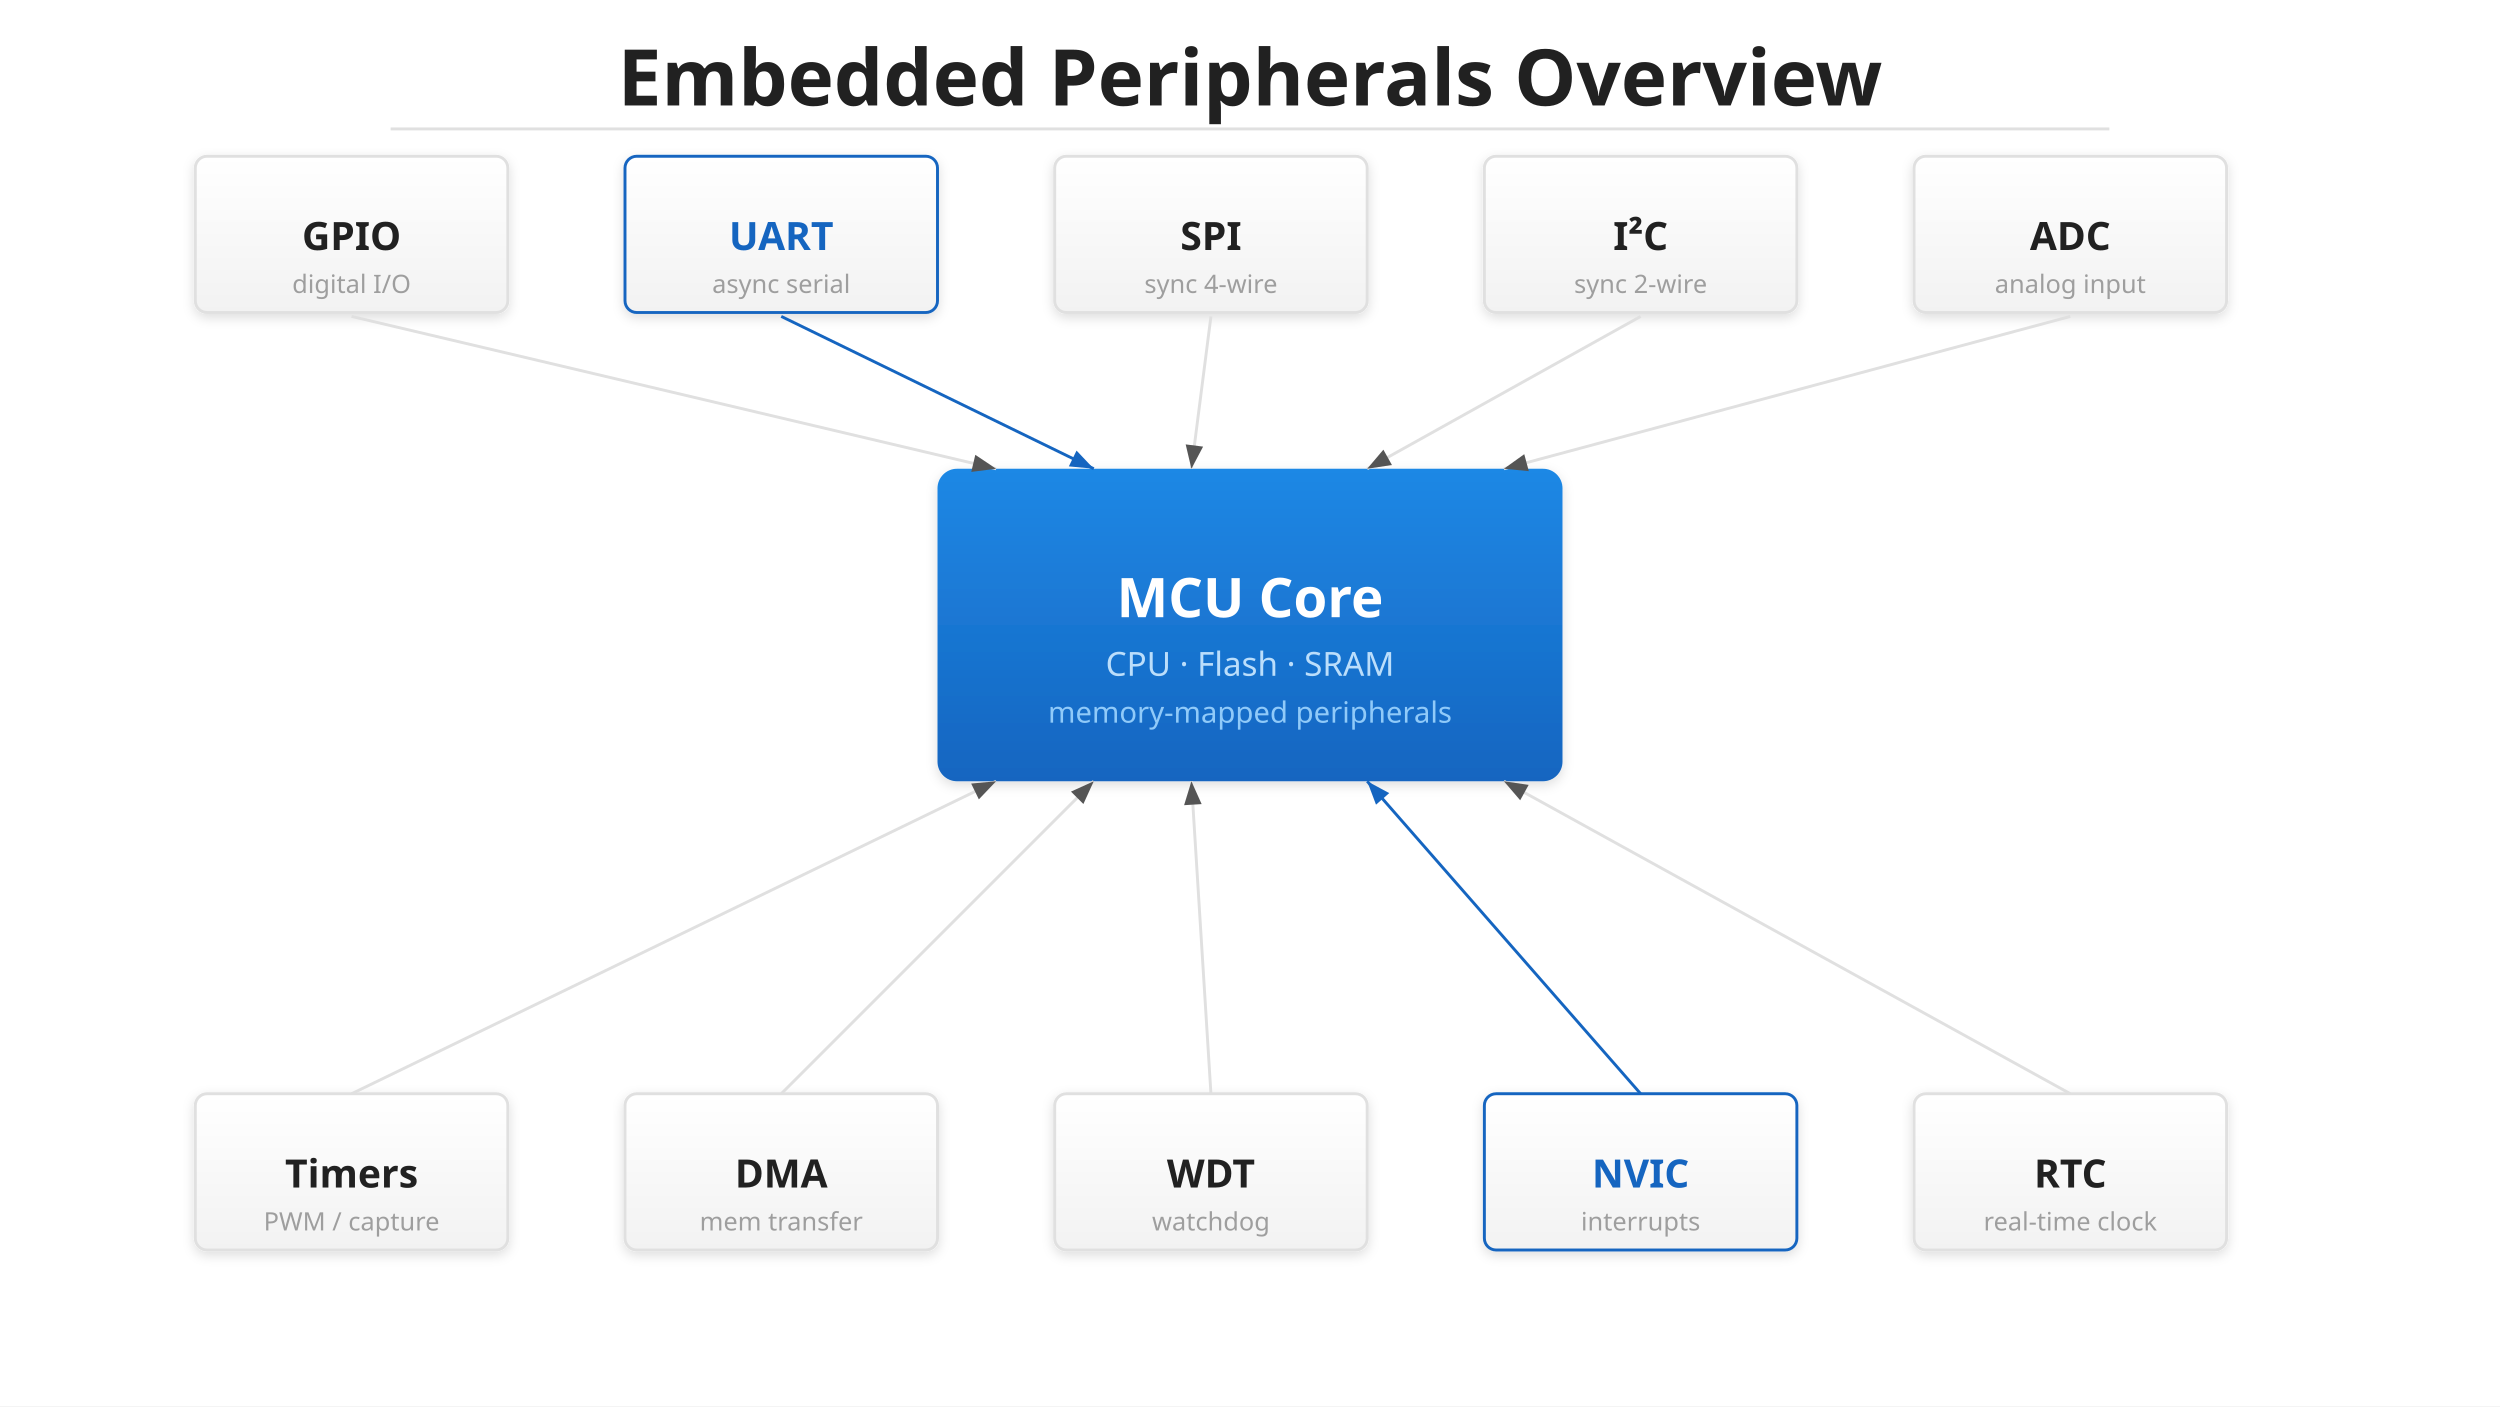
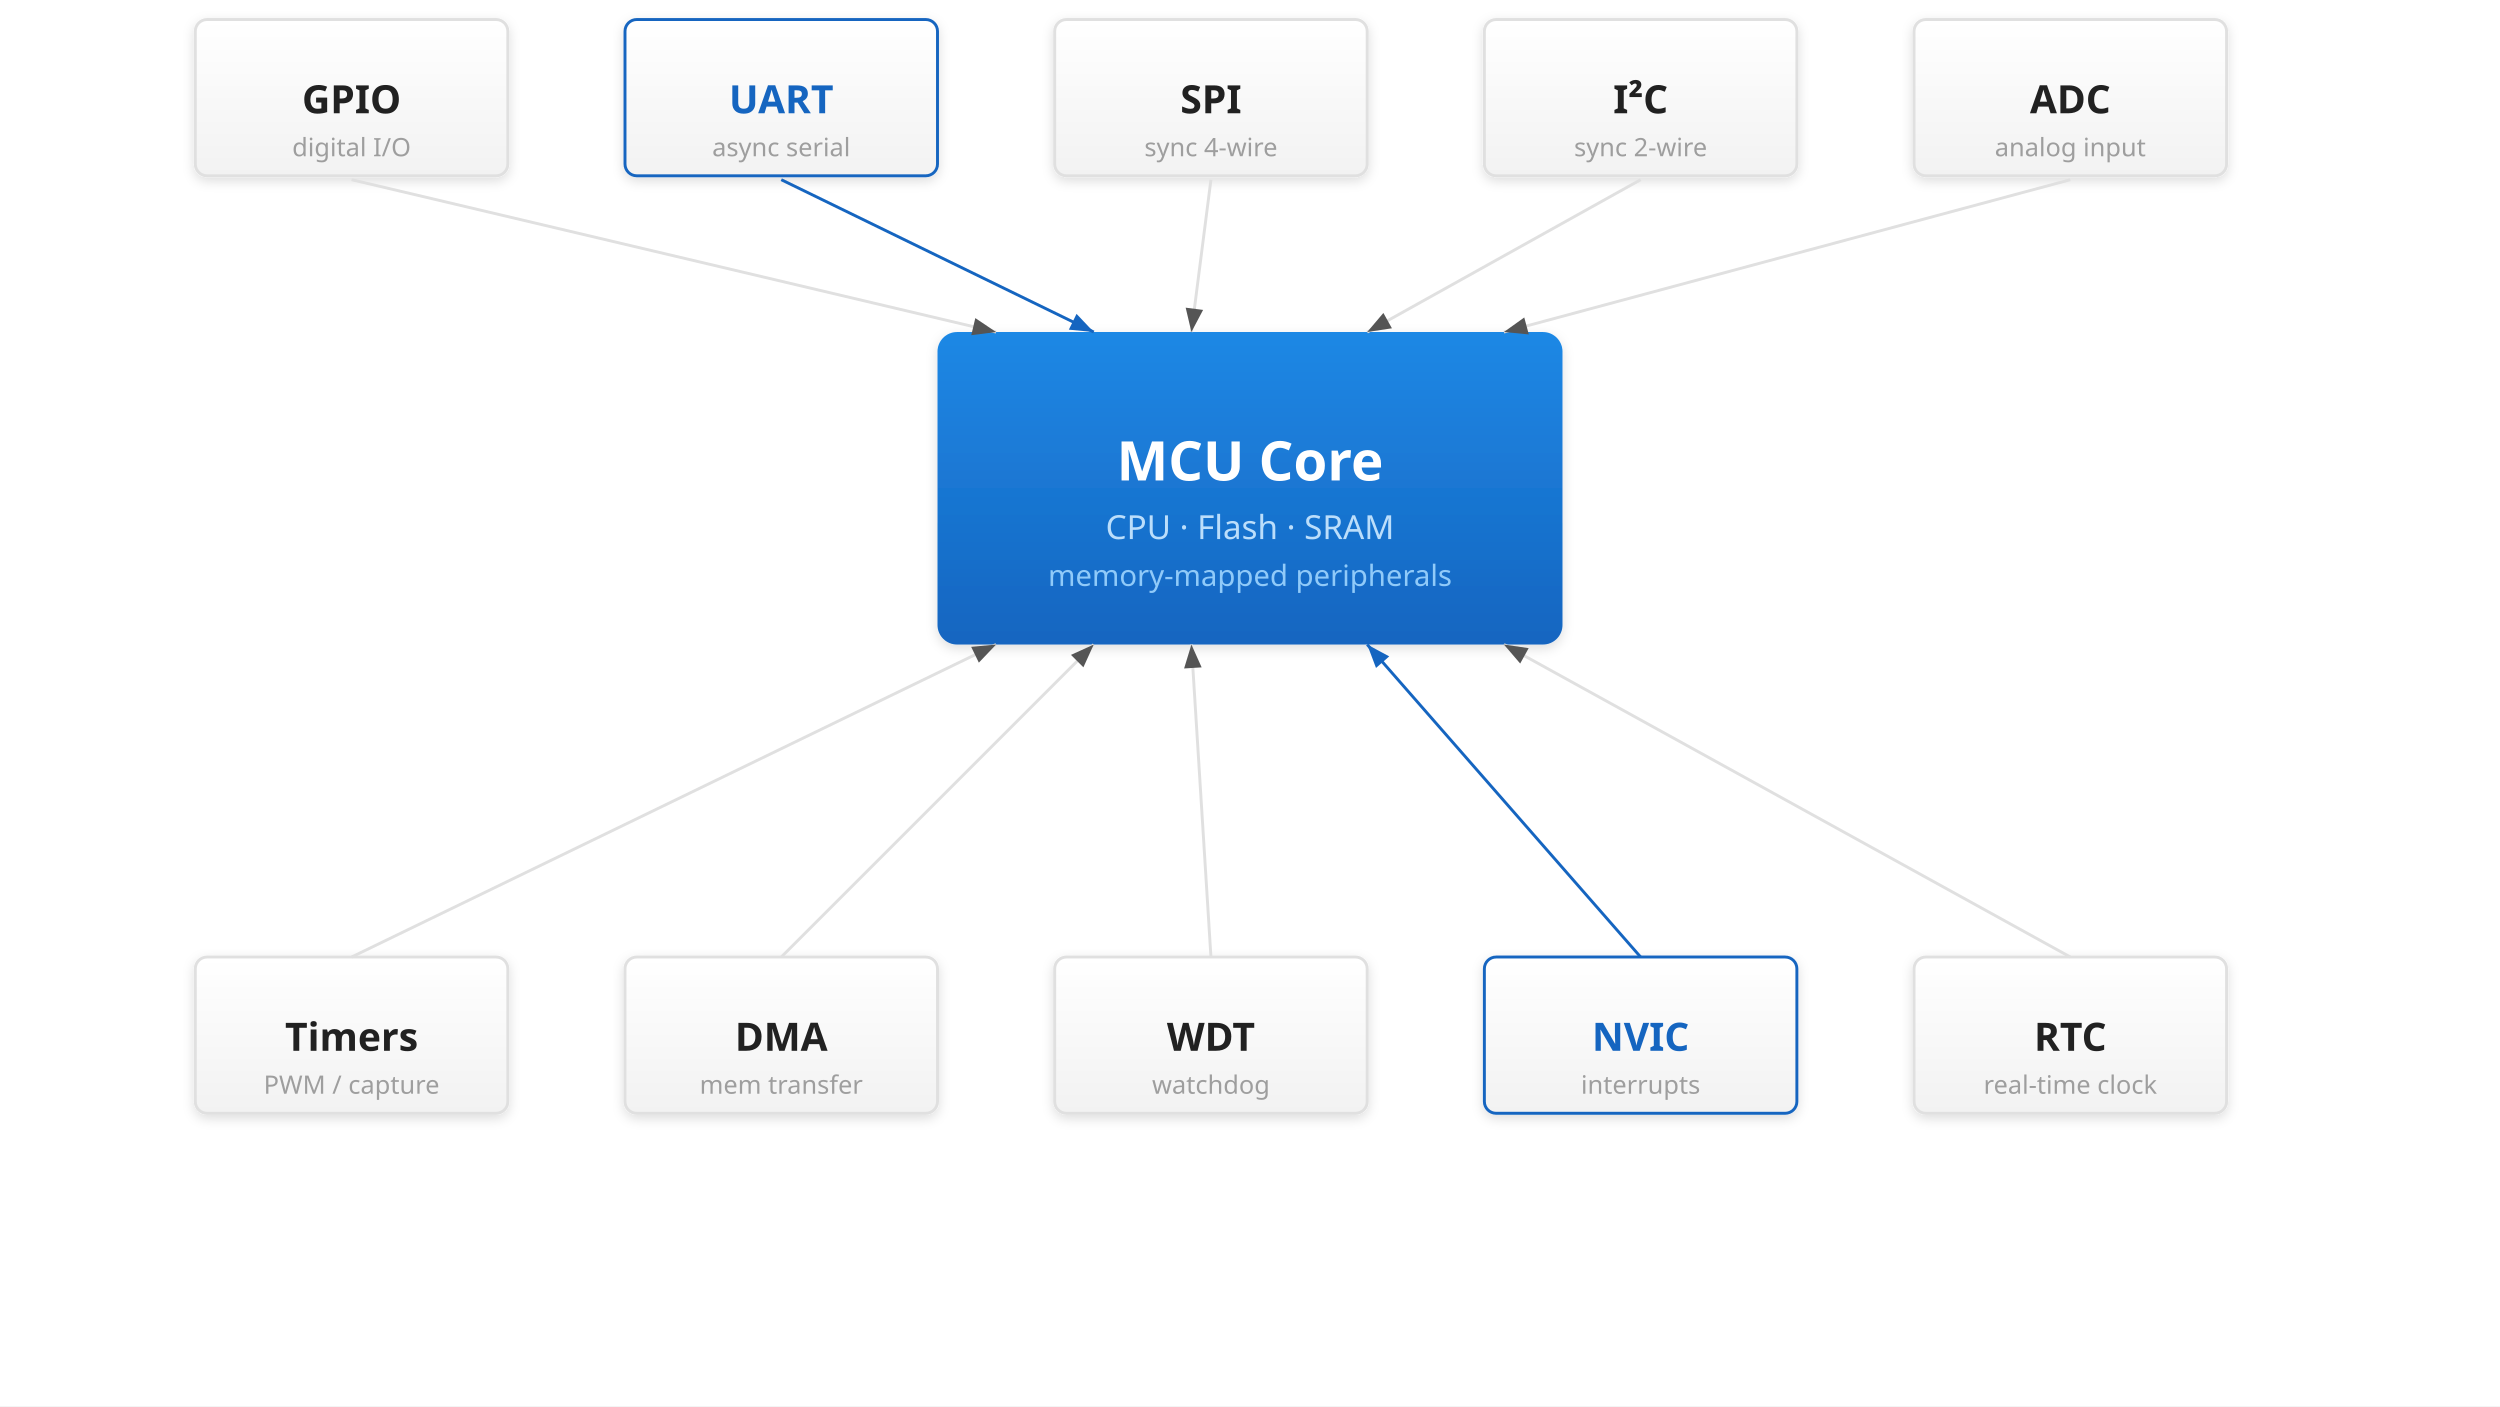
<svg xmlns="http://www.w3.org/2000/svg" viewBox="0 0 1280 720">
  <defs>
    <linearGradient id="grad-accent" x1="0" y1="0" x2="0" y2="1">
      <stop offset="0%" stop-color="#1e88e5" />
      <stop offset="100%" stop-color="#1565c0" />
    </linearGradient>
    <linearGradient id="grad-surface" x1="0" y1="0" x2="0" y2="1">
      <stop offset="0%" stop-color="#ffffff" />
      <stop offset="100%" stop-color="#f2f2f2" />
    </linearGradient>
    <filter id="shadow" x="-4%" y="-8%" width="108%" height="124%">
      <feDropShadow dx="0" dy="2" stdDeviation="3" flood-color="#00000022" />
    </filter>
    <marker id="arrow" markerWidth="10" markerHeight="10" refX="9" refY="5" orient="auto">
      <path d="M1,2 L9,5 L1,8 Z" fill="#555555" />
    </marker>
    <marker id="arrow-accent" markerWidth="10" markerHeight="10" refX="9" refY="5" orient="auto">
      <path d="M1,2 L9,5 L1,8 Z" fill="#1565c0" />
    </marker>
  </defs>
  <rect width="1280" height="720" fill="#ffffff" />
-   <text x="640" y="54" text-anchor="middle" font-family="sans-serif" font-size="40" font-weight="bold" fill="#212121">Embedded Peripherals Overview</text>
-   <line x1="200" y1="66" x2="1080" y2="66" stroke="#e0e0e0" stroke-width="1.5" />
-   <rect x="480" y="240" width="320" height="160" rx="10" fill="url(#grad-accent)" filter="url(#shadow)" />
-   <text x="640" y="316" text-anchor="middle" font-family="sans-serif" font-size="28" font-weight="bold" fill="#ffffff">MCU Core</text>
-   <text x="640" y="346" text-anchor="middle" font-family="sans-serif" font-size="17" fill="#bbdefb">CPU · Flash · SRAM</text>
-   <text x="640" y="370" text-anchor="middle" font-family="sans-serif" font-size="15" fill="#90caf9">memory-mapped peripherals</text>
-   <rect x="100" y="80" width="160" height="80" rx="6" fill="url(#grad-surface)" stroke="#e0e0e0" stroke-width="1.5" filter="url(#shadow)" />
-   <text x="180" y="128" text-anchor="middle" font-family="sans-serif" font-size="20" font-weight="bold" fill="#212121">GPIO</text>
-   <text x="180" y="150" text-anchor="middle" font-family="sans-serif" font-size="13" fill="#9e9e9e">digital I/O</text>
-   <rect x="320" y="80" width="160" height="80" rx="6" fill="url(#grad-surface)" stroke="#1565c0" stroke-width="1.5" filter="url(#shadow)" />
-   <text x="400" y="128" text-anchor="middle" font-family="sans-serif" font-size="20" font-weight="bold" fill="#1565c0">UART</text>
-   <text x="400" y="150" text-anchor="middle" font-family="sans-serif" font-size="13" fill="#9e9e9e">async serial</text>
-   <rect x="540" y="80" width="160" height="80" rx="6" fill="url(#grad-surface)" stroke="#e0e0e0" stroke-width="1.5" filter="url(#shadow)" />
-   <text x="620" y="128" text-anchor="middle" font-family="sans-serif" font-size="20" font-weight="bold" fill="#212121">SPI</text>
-   <text x="620" y="150" text-anchor="middle" font-family="sans-serif" font-size="13" fill="#9e9e9e">sync 4-wire</text>
-   <rect x="760" y="80" width="160" height="80" rx="6" fill="url(#grad-surface)" stroke="#e0e0e0" stroke-width="1.5" filter="url(#shadow)" />
-   <text x="840" y="128" text-anchor="middle" font-family="sans-serif" font-size="20" font-weight="bold" fill="#212121">I²C</text>
-   <text x="840" y="150" text-anchor="middle" font-family="sans-serif" font-size="13" fill="#9e9e9e">sync 2-wire</text>
-   <rect x="980" y="80" width="160" height="80" rx="6" fill="url(#grad-surface)" stroke="#e0e0e0" stroke-width="1.5" filter="url(#shadow)" />
-   <text x="1060" y="128" text-anchor="middle" font-family="sans-serif" font-size="20" font-weight="bold" fill="#212121">ADC</text>
-   <text x="1060" y="150" text-anchor="middle" font-family="sans-serif" font-size="13" fill="#9e9e9e">analog input</text>
-   <rect x="100" y="560" width="160" height="80" rx="6" fill="url(#grad-surface)" stroke="#e0e0e0" stroke-width="1.5" filter="url(#shadow)" />
-   <text x="180" y="608" text-anchor="middle" font-family="sans-serif" font-size="20" font-weight="bold" fill="#212121">Timers</text>
-   <text x="180" y="630" text-anchor="middle" font-family="sans-serif" font-size="13" fill="#9e9e9e">PWM / capture</text>
-   <rect x="320" y="560" width="160" height="80" rx="6" fill="url(#grad-surface)" stroke="#e0e0e0" stroke-width="1.5" filter="url(#shadow)" />
-   <text x="400" y="608" text-anchor="middle" font-family="sans-serif" font-size="20" font-weight="bold" fill="#212121">DMA</text>
-   <text x="400" y="630" text-anchor="middle" font-family="sans-serif" font-size="13" fill="#9e9e9e">mem transfer</text>
-   <rect x="540" y="560" width="160" height="80" rx="6" fill="url(#grad-surface)" stroke="#e0e0e0" stroke-width="1.5" filter="url(#shadow)" />
-   <text x="620" y="608" text-anchor="middle" font-family="sans-serif" font-size="20" font-weight="bold" fill="#212121">WDT</text>
-   <text x="620" y="630" text-anchor="middle" font-family="sans-serif" font-size="13" fill="#9e9e9e">watchdog</text>
-   <rect x="760" y="560" width="160" height="80" rx="6" fill="url(#grad-surface)" stroke="#1565c0" stroke-width="1.5" filter="url(#shadow)" />
-   <text x="840" y="608" text-anchor="middle" font-family="sans-serif" font-size="20" font-weight="bold" fill="#1565c0">NVIC</text>
-   <text x="840" y="630" text-anchor="middle" font-family="sans-serif" font-size="13" fill="#9e9e9e">interrupts</text>
-   <rect x="980" y="560" width="160" height="80" rx="6" fill="url(#grad-surface)" stroke="#e0e0e0" stroke-width="1.5" filter="url(#shadow)" />
-   <text x="1060" y="608" text-anchor="middle" font-family="sans-serif" font-size="20" font-weight="bold" fill="#212121">RTC</text>
-   <text x="1060" y="630" text-anchor="middle" font-family="sans-serif" font-size="13" fill="#9e9e9e">real-time clock</text>
-   <line x1="180" y1="162" x2="510" y2="240" stroke="#e0e0e0" stroke-width="1.5" marker-end="url(#arrow)" />
-   <line x1="400" y1="162" x2="560" y2="240" stroke="#1565c0" stroke-width="1.5" marker-end="url(#arrow-accent)" />
-   <line x1="620" y1="162" x2="610" y2="240" stroke="#e0e0e0" stroke-width="1.5" marker-end="url(#arrow)" />
-   <line x1="840" y1="162" x2="700" y2="240" stroke="#e0e0e0" stroke-width="1.5" marker-end="url(#arrow)" />
-   <line x1="1060" y1="162" x2="770" y2="240" stroke="#e0e0e0" stroke-width="1.5" marker-end="url(#arrow)" />
-   <line x1="180" y1="560" x2="510" y2="400" stroke="#e0e0e0" stroke-width="1.5" marker-end="url(#arrow)" />
-   <line x1="400" y1="560" x2="560" y2="400" stroke="#e0e0e0" stroke-width="1.5" marker-end="url(#arrow)" />
-   <line x1="620" y1="560" x2="610" y2="400" stroke="#e0e0e0" stroke-width="1.5" marker-end="url(#arrow)" />
-   <line x1="840" y1="560" x2="700" y2="400" stroke="#1565c0" stroke-width="1.5" marker-end="url(#arrow-accent)" />
-   <line x1="1060" y1="560" x2="770" y2="400" stroke="#e0e0e0" stroke-width="1.5" marker-end="url(#arrow)" />
+   <rect x="480" y="170" width="320" height="160" rx="10" fill="url(#grad-accent)" filter="url(#shadow)" />
+   <text x="640" y="246" text-anchor="middle" font-family="sans-serif" font-size="28" font-weight="bold" fill="#ffffff">MCU Core</text>
+   <text x="640" y="276" text-anchor="middle" font-family="sans-serif" font-size="17" fill="#bbdefb">CPU · Flash · SRAM</text>
+   <text x="640" y="300" text-anchor="middle" font-family="sans-serif" font-size="15" fill="#90caf9">memory-mapped peripherals</text>
+   <rect x="100" y="10" width="160" height="80" rx="6" fill="url(#grad-surface)" stroke="#e0e0e0" stroke-width="1.5" filter="url(#shadow)" />
+   <text x="180" y="58" text-anchor="middle" font-family="sans-serif" font-size="20" font-weight="bold" fill="#212121">GPIO</text>
+   <text x="180" y="80" text-anchor="middle" font-family="sans-serif" font-size="13" fill="#9e9e9e">digital I/O</text>
+   <rect x="320" y="10" width="160" height="80" rx="6" fill="url(#grad-surface)" stroke="#1565c0" stroke-width="1.5" filter="url(#shadow)" />
+   <text x="400" y="58" text-anchor="middle" font-family="sans-serif" font-size="20" font-weight="bold" fill="#1565c0">UART</text>
+   <text x="400" y="80" text-anchor="middle" font-family="sans-serif" font-size="13" fill="#9e9e9e">async serial</text>
+   <rect x="540" y="10" width="160" height="80" rx="6" fill="url(#grad-surface)" stroke="#e0e0e0" stroke-width="1.5" filter="url(#shadow)" />
+   <text x="620" y="58" text-anchor="middle" font-family="sans-serif" font-size="20" font-weight="bold" fill="#212121">SPI</text>
+   <text x="620" y="80" text-anchor="middle" font-family="sans-serif" font-size="13" fill="#9e9e9e">sync 4-wire</text>
+   <rect x="760" y="10" width="160" height="80" rx="6" fill="url(#grad-surface)" stroke="#e0e0e0" stroke-width="1.5" filter="url(#shadow)" />
+   <text x="840" y="58" text-anchor="middle" font-family="sans-serif" font-size="20" font-weight="bold" fill="#212121">I²C</text>
+   <text x="840" y="80" text-anchor="middle" font-family="sans-serif" font-size="13" fill="#9e9e9e">sync 2-wire</text>
+   <rect x="980" y="10" width="160" height="80" rx="6" fill="url(#grad-surface)" stroke="#e0e0e0" stroke-width="1.5" filter="url(#shadow)" />
+   <text x="1060" y="58" text-anchor="middle" font-family="sans-serif" font-size="20" font-weight="bold" fill="#212121">ADC</text>
+   <text x="1060" y="80" text-anchor="middle" font-family="sans-serif" font-size="13" fill="#9e9e9e">analog input</text>
+   <rect x="100" y="490" width="160" height="80" rx="6" fill="url(#grad-surface)" stroke="#e0e0e0" stroke-width="1.5" filter="url(#shadow)" />
+   <text x="180" y="538" text-anchor="middle" font-family="sans-serif" font-size="20" font-weight="bold" fill="#212121">Timers</text>
+   <text x="180" y="560" text-anchor="middle" font-family="sans-serif" font-size="13" fill="#9e9e9e">PWM / capture</text>
+   <rect x="320" y="490" width="160" height="80" rx="6" fill="url(#grad-surface)" stroke="#e0e0e0" stroke-width="1.5" filter="url(#shadow)" />
+   <text x="400" y="538" text-anchor="middle" font-family="sans-serif" font-size="20" font-weight="bold" fill="#212121">DMA</text>
+   <text x="400" y="560" text-anchor="middle" font-family="sans-serif" font-size="13" fill="#9e9e9e">mem transfer</text>
+   <rect x="540" y="490" width="160" height="80" rx="6" fill="url(#grad-surface)" stroke="#e0e0e0" stroke-width="1.5" filter="url(#shadow)" />
+   <text x="620" y="538" text-anchor="middle" font-family="sans-serif" font-size="20" font-weight="bold" fill="#212121">WDT</text>
+   <text x="620" y="560" text-anchor="middle" font-family="sans-serif" font-size="13" fill="#9e9e9e">watchdog</text>
+   <rect x="760" y="490" width="160" height="80" rx="6" fill="url(#grad-surface)" stroke="#1565c0" stroke-width="1.5" filter="url(#shadow)" />
+   <text x="840" y="538" text-anchor="middle" font-family="sans-serif" font-size="20" font-weight="bold" fill="#1565c0">NVIC</text>
+   <text x="840" y="560" text-anchor="middle" font-family="sans-serif" font-size="13" fill="#9e9e9e">interrupts</text>
+   <rect x="980" y="490" width="160" height="80" rx="6" fill="url(#grad-surface)" stroke="#e0e0e0" stroke-width="1.5" filter="url(#shadow)" />
+   <text x="1060" y="538" text-anchor="middle" font-family="sans-serif" font-size="20" font-weight="bold" fill="#212121">RTC</text>
+   <text x="1060" y="560" text-anchor="middle" font-family="sans-serif" font-size="13" fill="#9e9e9e">real-time clock</text>
+   <line x1="180" y1="92" x2="510" y2="170" stroke="#e0e0e0" stroke-width="1.5" marker-end="url(#arrow)" />
+   <line x1="400" y1="92" x2="560" y2="170" stroke="#1565c0" stroke-width="1.5" marker-end="url(#arrow-accent)" />
+   <line x1="620" y1="92" x2="610" y2="170" stroke="#e0e0e0" stroke-width="1.5" marker-end="url(#arrow)" />
+   <line x1="840" y1="92" x2="700" y2="170" stroke="#e0e0e0" stroke-width="1.5" marker-end="url(#arrow)" />
+   <line x1="1060" y1="92" x2="770" y2="170" stroke="#e0e0e0" stroke-width="1.5" marker-end="url(#arrow)" />
+   <line x1="180" y1="490" x2="510" y2="330" stroke="#e0e0e0" stroke-width="1.5" marker-end="url(#arrow)" />
+   <line x1="400" y1="490" x2="560" y2="330" stroke="#e0e0e0" stroke-width="1.5" marker-end="url(#arrow)" />
+   <line x1="620" y1="490" x2="610" y2="330" stroke="#e0e0e0" stroke-width="1.5" marker-end="url(#arrow)" />
+   <line x1="840" y1="490" x2="700" y2="330" stroke="#1565c0" stroke-width="1.5" marker-end="url(#arrow-accent)" />
+   <line x1="1060" y1="490" x2="770" y2="330" stroke="#e0e0e0" stroke-width="1.5" marker-end="url(#arrow)" />
</svg>
